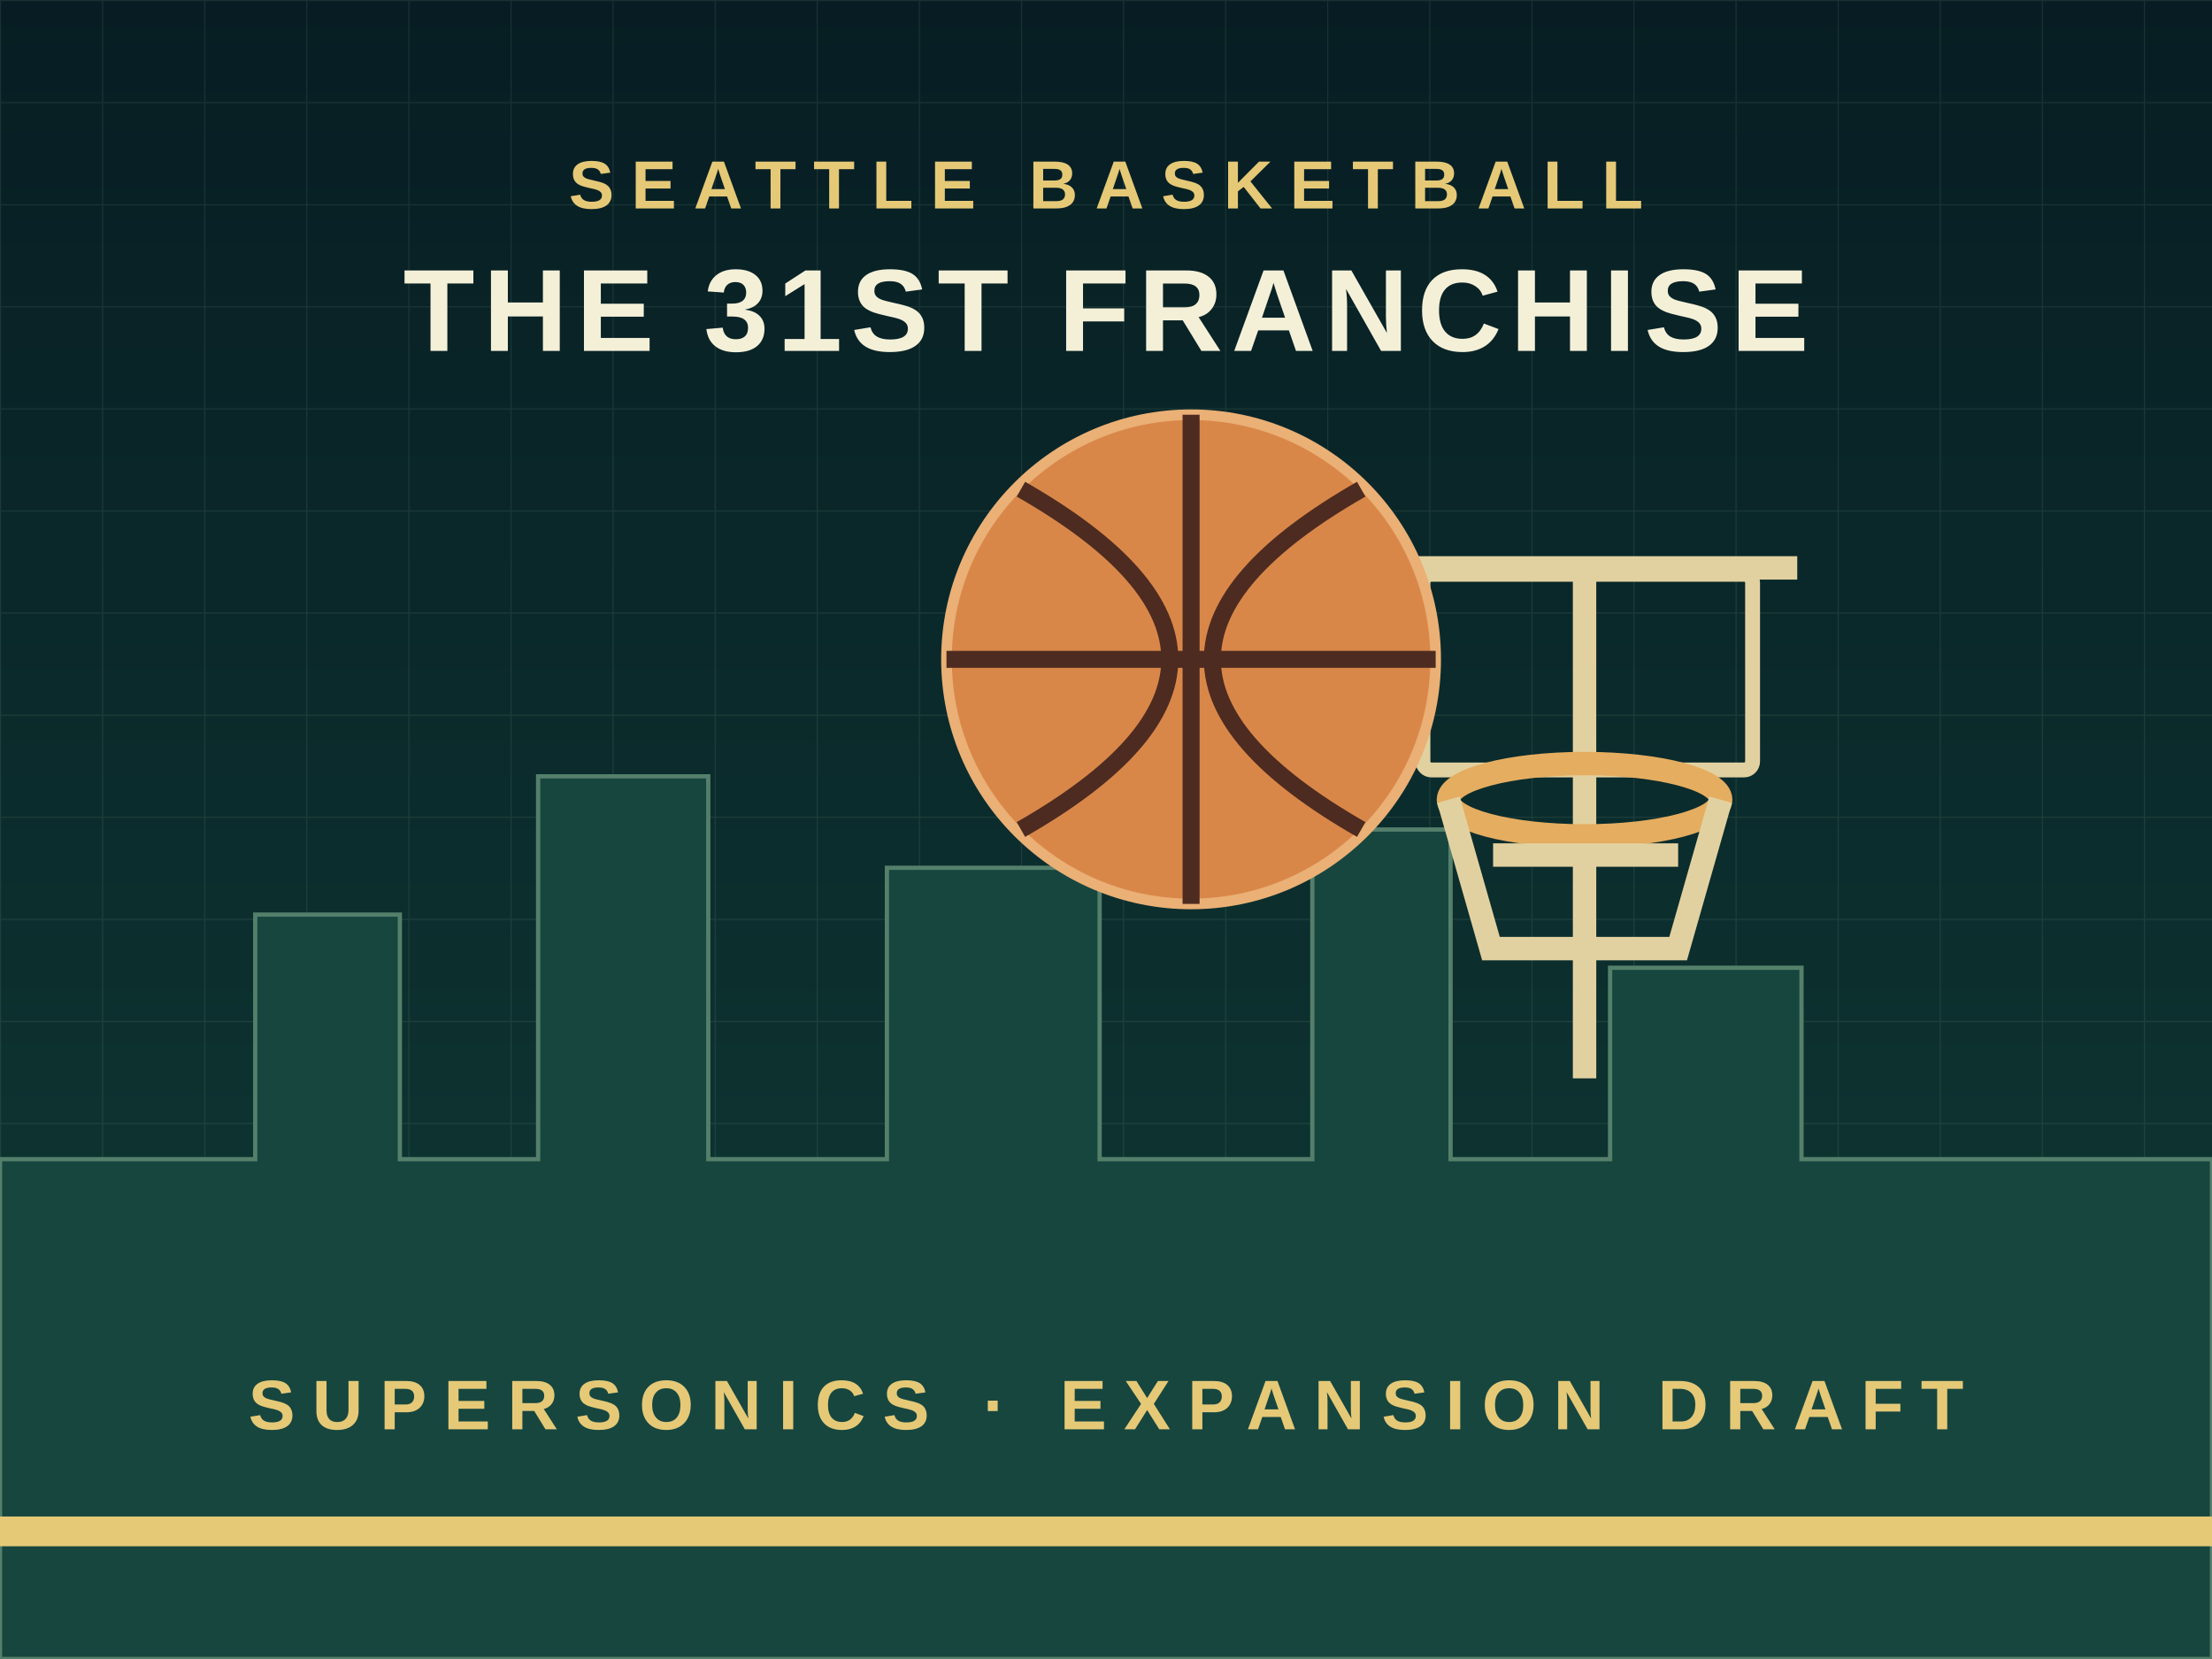
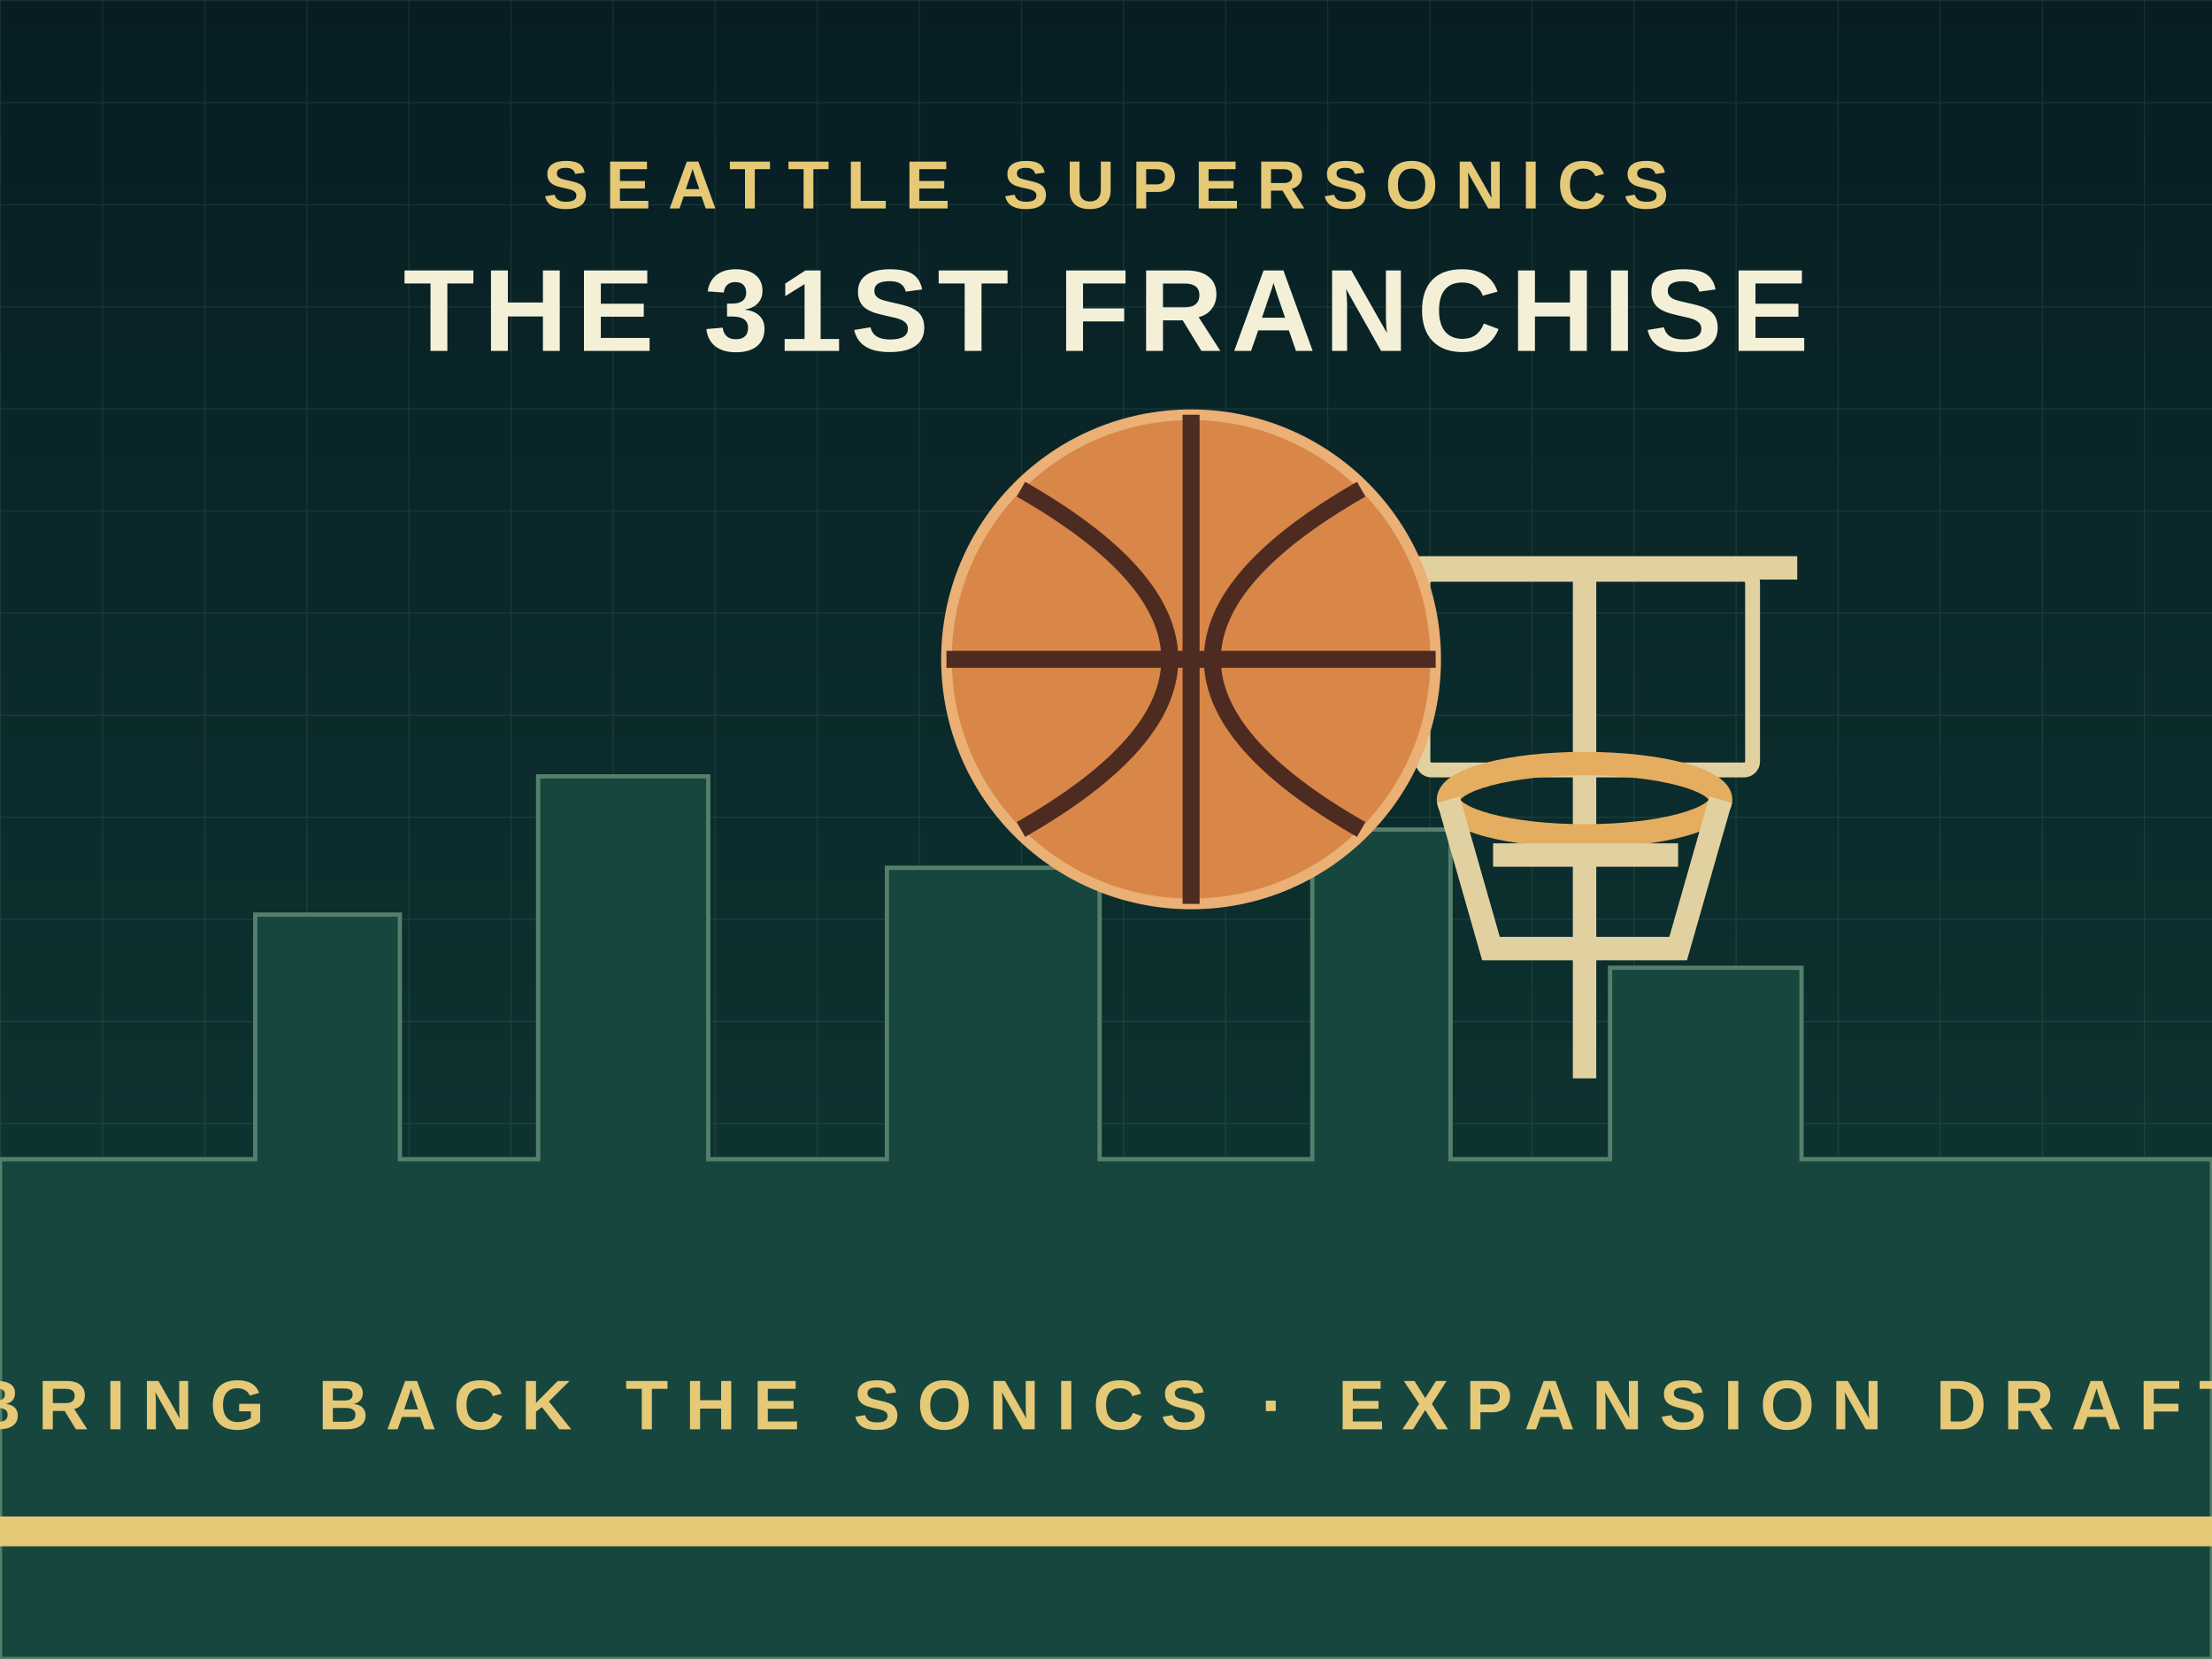
<svg xmlns="http://www.w3.org/2000/svg" viewBox="0 0 1040 780">
  <defs>
    <linearGradient id="night" x2="0" y2="1">
      <stop stop-color="#071d23" />
      <stop offset="1" stop-color="#103c36" />
    </linearGradient>
    <pattern id="mesh" width="48" height="48" patternUnits="userSpaceOnUse">
      <path d="M48 0H0V48" fill="none" stroke="#a2c5ad" stroke-opacity=".12" />
    </pattern>
  </defs>
  <rect width="1040" height="780" fill="url(#night)" />
  <rect width="1040" height="780" fill="url(#mesh)" />
  <g fill="#17463f" stroke="#54806b" stroke-width="2">
    <path d="M0 545h120V430h68v115h65V365h80v180h84V408h100v137h100V390h65v155h75V455h90v90h193v235H0z" />
  </g>
  <g transform="translate(745 182)" stroke="#e2d1a0" fill="none" stroke-width="11">
    <path d="M0 325V85" />
    <path d="M-105 85H100" />
    <rect x="-76" y="88" width="155" height="92" rx="4" stroke-width="7" />
    <ellipse cx="0" cy="194" rx="64" ry="17" stroke="#e5ad60" />
    <path d="M-64 194l20 70h88l20-70M-43 220l87 0" />
  </g>
  <circle cx="560" cy="310" r="115" fill="#d98749" stroke="#eab075" stroke-width="5" />
  <path d="M445 310h230M560 195v230M480 230q140 80 0 160M640 230q-140 80 0 160" fill="none" stroke="#4d2b20" stroke-width="8" />
  <g font-family="Arial,sans-serif" text-anchor="middle" font-weight="bold">
-     <text x="520" y="98" fill="#e5c977" font-size="32" letter-spacing="8">SEATTLE BASKETBALL</text>
+     <text x="520" y="98" fill="#e5c977" font-size="32" letter-spacing="8">SEATTLE SUPERSONICS</text>
    <text x="520" y="165" fill="#f4f0d8" font-size="55" letter-spacing="4">THE 31ST FRANCHISE</text>
-     <text x="520" y="672" fill="#e5c977" font-size="33" letter-spacing="8">SUPERSONICS · EXPANSION DRAFT</text>
+     <text x="520" y="672" fill="#e5c977" font-size="33" letter-spacing="8">BRING BACK THE SONICS · EXPANSION DRAFT</text>
  </g>
  <path d="M0 720H1040" stroke="#e5c977" stroke-width="14" />
</svg>
